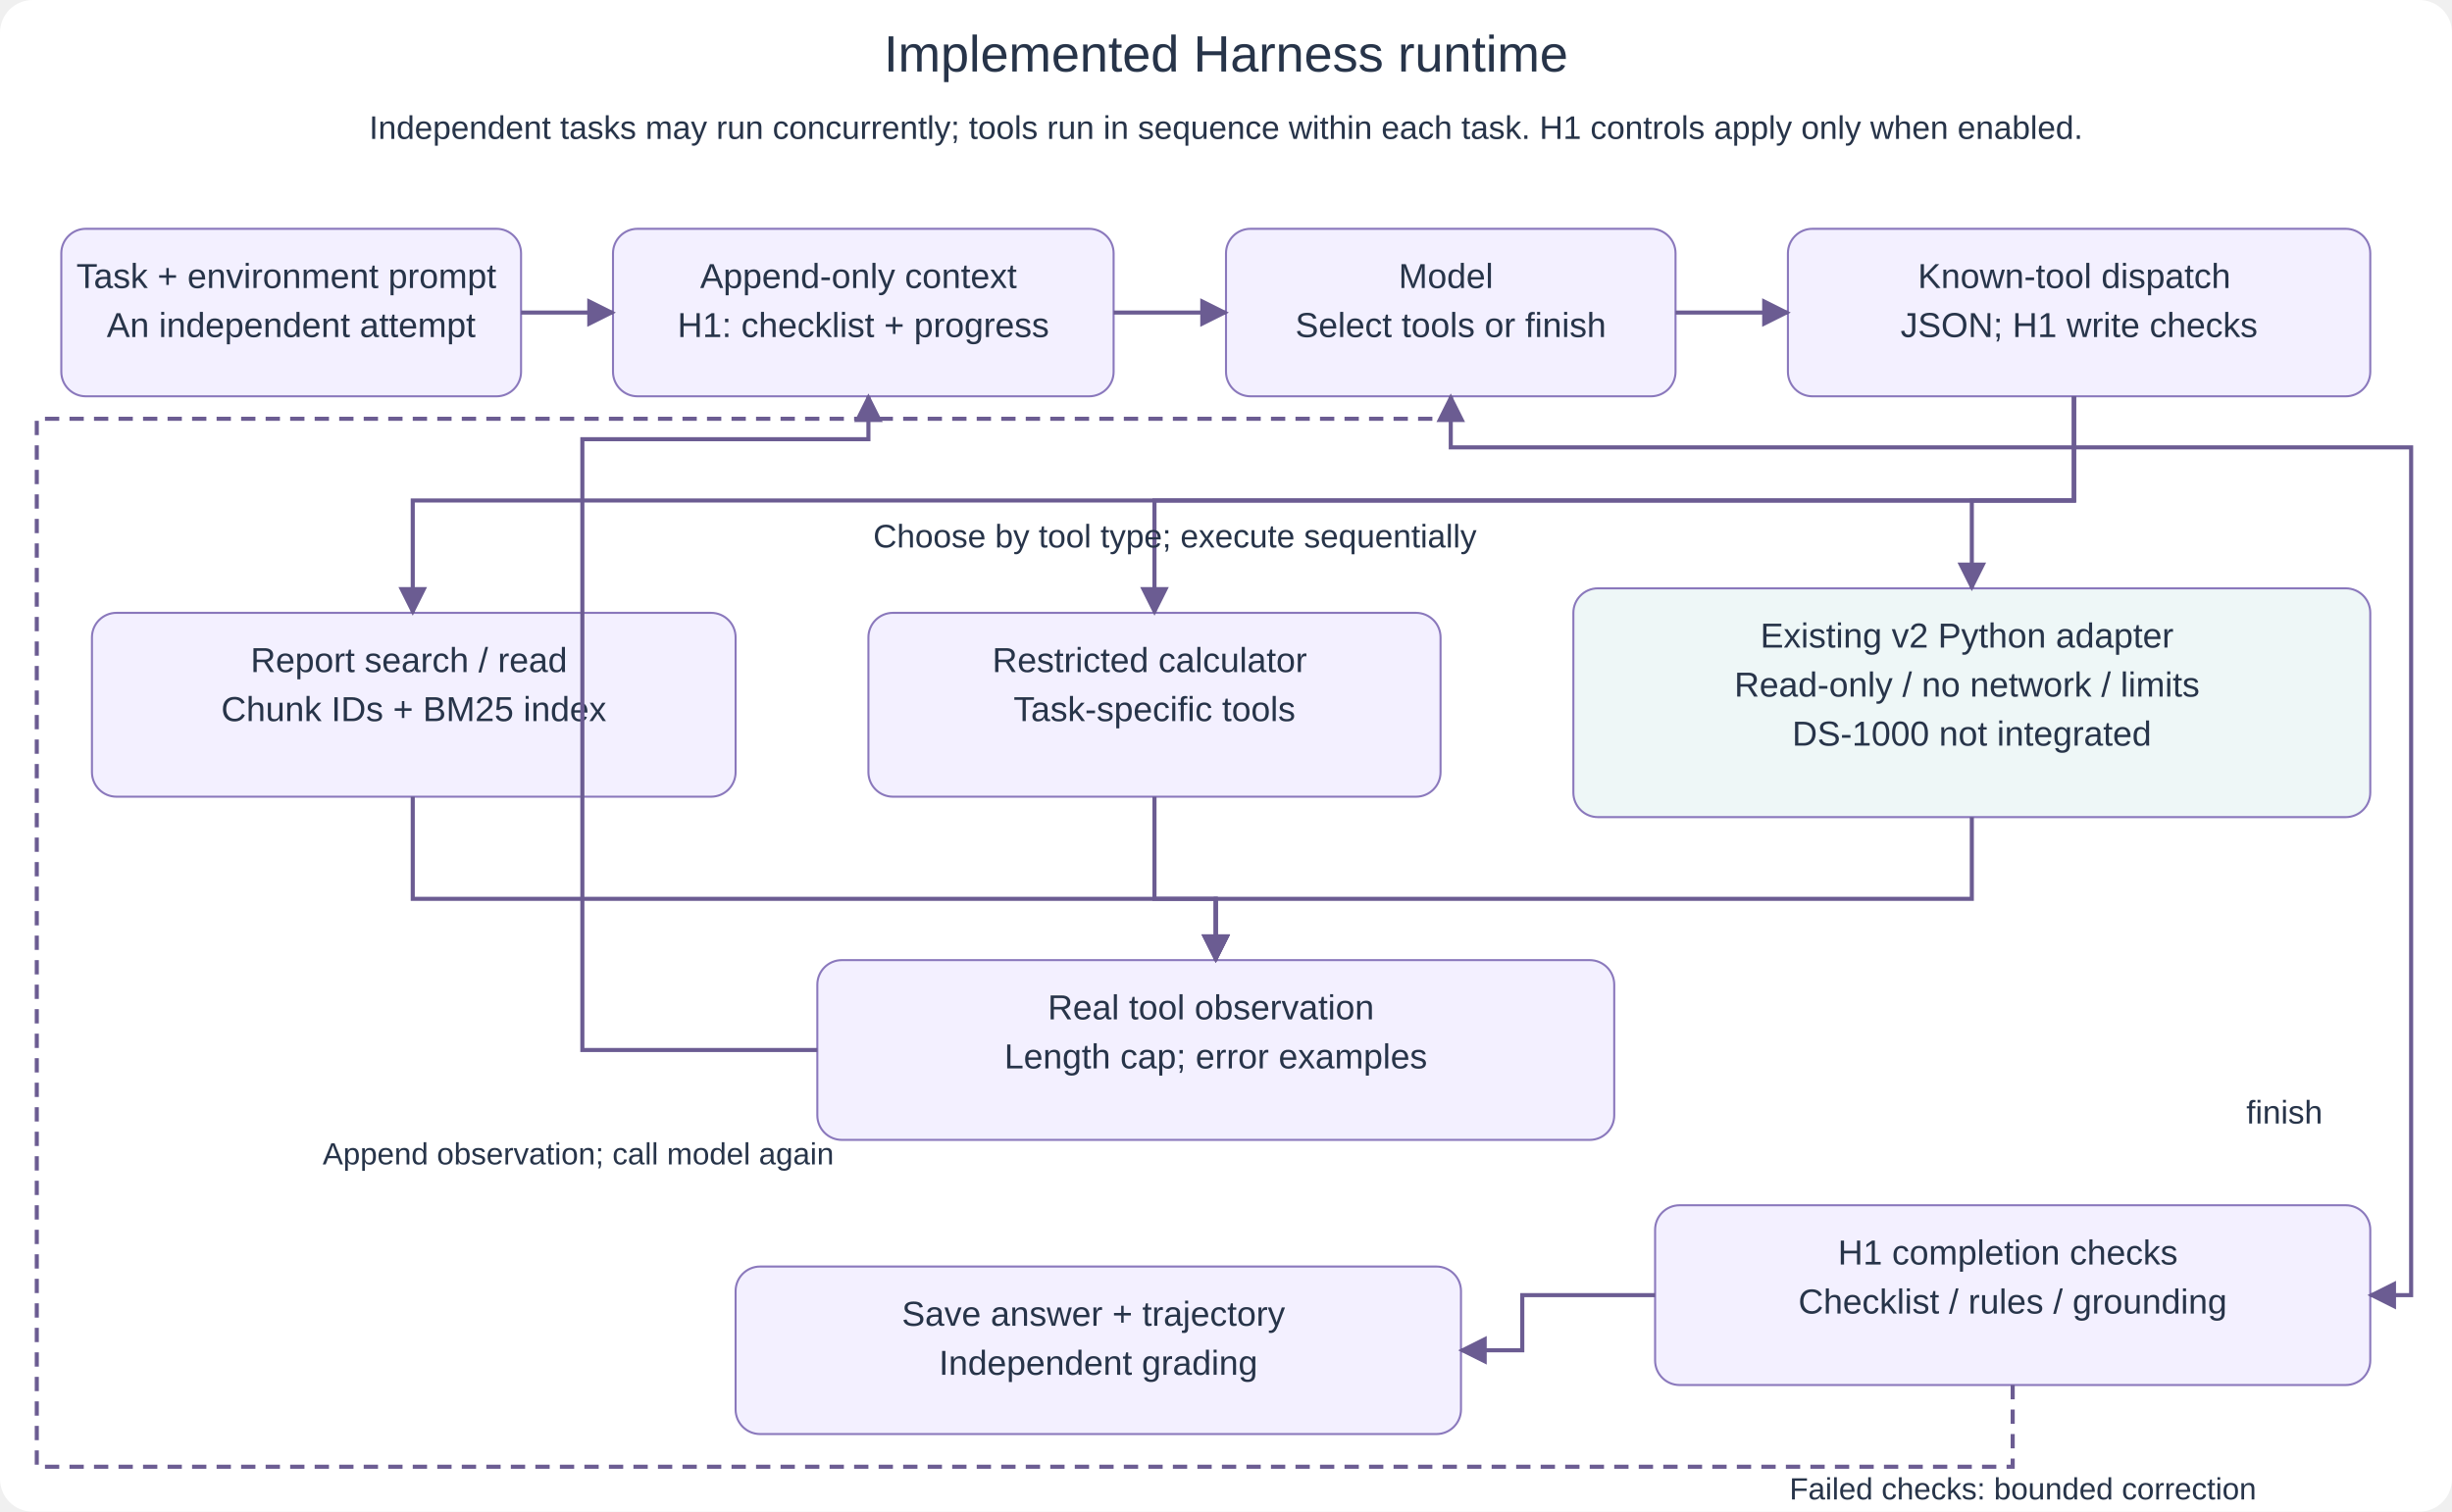
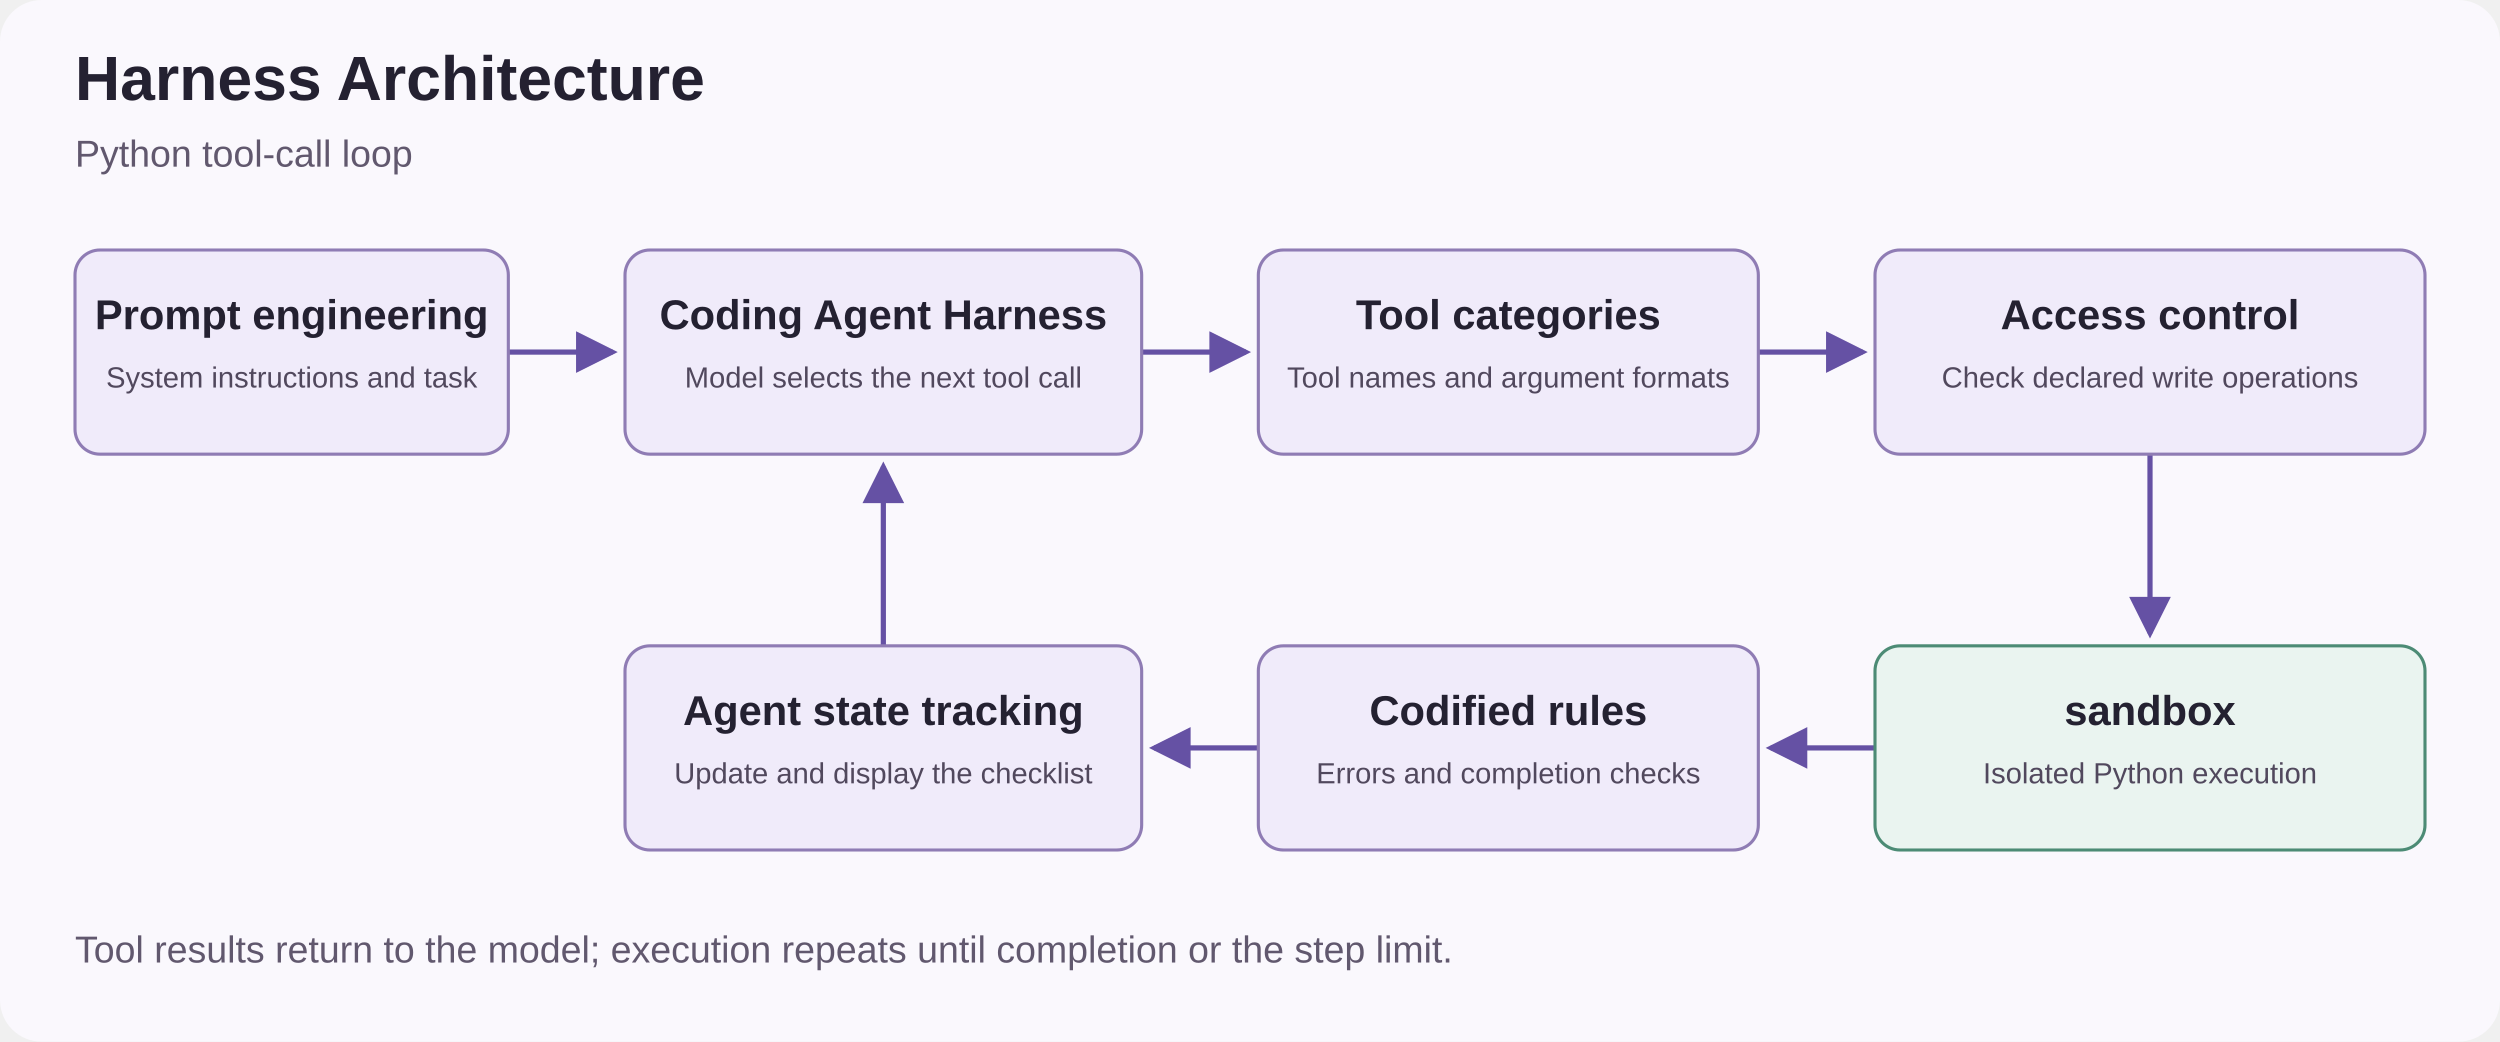
- <svg xmlns="http://www.w3.org/2000/svg" width="1200" height="740" viewBox="0 0 1200 740">
+ <svg xmlns="http://www.w3.org/2000/svg" width="1200" height="500" viewBox="0 0 1200 500" role="img" aria-labelledby="title desc">
  <defs>
-     <marker id="arrow" viewBox="0 0 10 10" refX="9" refY="5" markerWidth="7" markerHeight="7" orient="auto-start-reverse">
-       <path d="M 0 0 L 10 5 L 0 10 z" fill="#6b5c92" />
+     <marker id="arrow" markerWidth="9" markerHeight="9" refX="7" refY="4" orient="auto">
+       <path d="M0 0 L8 4 L0 8 Z" fill="#6551a4" />
    </marker>
  </defs>
-   <rect width="1200" height="740" rx="16" fill="#fff" />
-   <g font-family="Arial,Noto Sans CJK SC,sans-serif">
-     <text x="600" y="35" text-anchor="middle" font-size="25" fill="#273449">
-       <tspan x="600" dy="0">Implemented Harness runtime</tspan>
-     </text>
-     <text x="600" y="68" text-anchor="middle" font-size="16" fill="#273449">
-       <tspan x="600" dy="0">Independent tasks may run concurrently; tools run in sequence within each task. H1 controls apply only when enabled.</tspan>
-     </text>
-     <rect x="30" y="112" width="225" height="82" rx="12" fill="#f3f0ff" stroke="#8a78bc" />
-     <text x="142.5" y="141" text-anchor="middle" font-size="17" fill="#273449">
-       <tspan x="142.5" dy="0">Task + environment prompt</tspan>
-       <tspan x="142.5" dy="24">An independent attempt</tspan>
-     </text>
-     <rect x="300" y="112" width="245" height="82" rx="12" fill="#f3f0ff" stroke="#8a78bc" />
-     <text x="422.5" y="141" text-anchor="middle" font-size="17" fill="#273449">
-       <tspan x="422.5" dy="0">Append-only context</tspan>
-       <tspan x="422.5" dy="24">H1: checklist + progress</tspan>
-     </text>
-     <rect x="600" y="112" width="220" height="82" rx="12" fill="#f3f0ff" stroke="#8a78bc" />
-     <text x="710.0" y="141" text-anchor="middle" font-size="17" fill="#273449">
-       <tspan x="710.0" dy="0">Model</tspan>
-       <tspan x="710.0" dy="24">Select tools or finish</tspan>
-     </text>
-     <rect x="875" y="112" width="285" height="82" rx="12" fill="#f3f0ff" stroke="#8a78bc" />
-     <text x="1017.5" y="141" text-anchor="middle" font-size="17" fill="#273449">
-       <tspan x="1017.5" dy="0">Known-tool dispatch</tspan>
-       <tspan x="1017.5" dy="24">JSON; H1 write checks</tspan>
-     </text>
-     <path d="M255 153 H300" fill="none" stroke="#6b5c92" stroke-width="2" marker-end="url(#arrow)" />
-     <path d="M545 153 H600" fill="none" stroke="#6b5c92" stroke-width="2" marker-end="url(#arrow)" />
-     <path d="M820 153 H875" fill="none" stroke="#6b5c92" stroke-width="2" marker-end="url(#arrow)" />
-     <rect x="45" y="300" width="315" height="90" rx="12" fill="#f3f0ff" stroke="#8a78bc" />
-     <text x="202.5" y="329" text-anchor="middle" font-size="17" fill="#273449">
-       <tspan x="202.5" dy="0">Report search / read</tspan>
-       <tspan x="202.5" dy="24">Chunk IDs + BM25 index</tspan>
-     </text>
-     <rect x="425" y="300" width="280" height="90" rx="12" fill="#f3f0ff" stroke="#8a78bc" />
-     <text x="565.0" y="329" text-anchor="middle" font-size="17" fill="#273449">
-       <tspan x="565.0" dy="0">Restricted calculator</tspan>
-       <tspan x="565.0" dy="24">Task-specific tools</tspan>
-     </text>
-     <rect x="770" y="288" width="390" height="112" rx="12" fill="#eef7f7" stroke="#8a78bc" />
-     <text x="965.0" y="317" text-anchor="middle" font-size="17" fill="#273449">
-       <tspan x="965.0" dy="0">Existing v2 Python adapter</tspan>
-       <tspan x="965.0" dy="24">Read-only / no network / limits</tspan>
-       <tspan x="965.0" dy="24">DS-1000 not integrated</tspan>
-     </text>
-     <path d="M1015 194 V245 H202 V300" fill="none" stroke="#6b5c92" stroke-width="2" marker-end="url(#arrow)" />
-     <path d="M1015 194 V245 H565 V300" fill="none" stroke="#6b5c92" stroke-width="2" marker-end="url(#arrow)" />
-     <path d="M1015 194 V245 H965 V288" fill="none" stroke="#6b5c92" stroke-width="2" marker-end="url(#arrow)" />
-     <text x="575" y="268" text-anchor="middle" font-size="16" fill="#273449">
-       <tspan x="575" dy="0">Choose by tool type; execute sequentially</tspan>
-     </text>
-     <rect x="400" y="470" width="390" height="88" rx="12" fill="#f3f0ff" stroke="#8a78bc" />
-     <text x="595.0" y="499" text-anchor="middle" font-size="17" fill="#273449">
-       <tspan x="595.0" dy="0">Real tool observation</tspan>
-       <tspan x="595.0" dy="24">Length cap; error examples</tspan>
-     </text>
-     <path d="M202 390 V440 H595 V470" fill="none" stroke="#6b5c92" stroke-width="2" marker-end="url(#arrow)" />
-     <path d="M565 390 V440 H595 V470" fill="none" stroke="#6b5c92" stroke-width="2" marker-end="url(#arrow)" />
-     <path d="M965 400 V440 H595 V470" fill="none" stroke="#6b5c92" stroke-width="2" marker-end="url(#arrow)" />
-     <path d="M400 514 H285 V215 H425 V194" fill="none" stroke="#6b5c92" stroke-width="2" marker-end="url(#arrow)" />
-     <text x="283" y="570" text-anchor="middle" font-size="15" fill="#273449">
-       <tspan x="283" dy="0">Append observation; call model again</tspan>
-     </text>
-     <rect x="810" y="590" width="350" height="88" rx="12" fill="#f3f0ff" stroke="#8a78bc" />
-     <text x="985.0" y="619" text-anchor="middle" font-size="17" fill="#273449">
-       <tspan x="985.0" dy="0">H1 completion checks</tspan>
-       <tspan x="985.0" dy="24">Checklist / rules / grounding</tspan>
-     </text>
-     <rect x="360" y="620" width="355" height="82" rx="12" fill="#f3f0ff" stroke="#8a78bc" />
-     <text x="537.5" y="649" text-anchor="middle" font-size="17" fill="#273449">
-       <tspan x="537.5" dy="0">Save answer + trajectory</tspan>
-       <tspan x="537.5" dy="24">Independent grading</tspan>
-     </text>
-     <path d="M710 194 V219 H1180 V634 H1160" fill="none" stroke="#6b5c92" stroke-width="2" marker-end="url(#arrow)" />
-     <text x="1118" y="550" text-anchor="middle" font-size="16" fill="#273449">
-       <tspan x="1118" dy="0">finish</tspan>
-     </text>
-     <path d="M810 634 H745 V661 H715" fill="none" stroke="#6b5c92" stroke-width="2" marker-end="url(#arrow)" />
-     <path d="M985 678 V718 H18 V205 H710 V194" fill="none" stroke="#6b5c92" stroke-width="2" marker-end="url(#arrow)" stroke-dasharray="7 5" />
-     <text x="990" y="734" text-anchor="middle" font-size="15" fill="#273449">
-       <tspan x="990" dy="0">Failed checks: bounded correction</tspan>
-     </text>
+   <style>text{font-family:Arial,"Noto Sans CJK SC","Microsoft YaHei",sans-serif;fill:#242131}.heading{font-size:30px;font-weight:700}.subtitle{font-size:18px;fill:#61586e}.node-title{font-size:20px;font-weight:700}.node-detail{font-size:14px;fill:#51485d}.edge{fill:none;stroke:#6551a4;stroke-width:2.5;marker-end:url(#arrow)}</style>
+   <rect width="1200" height="500" rx="20" fill="#faf8fd" />
+   <text x="36" y="48" class="heading">Harness Architecture</text>
+   <text x="36" y="80" class="subtitle">Python tool-call loop</text>
+   <path class="edge" d="M244 169 H294" />
+   <path class="edge" d="M548 169 H598" />
+   <path class="edge" d="M844 169 H894" />
+   <path class="edge" d="M1032 218 V304" />
+   <path class="edge" d="M900 359 H850" />
+   <path class="edge" d="M604 359 H554" />
+   <path class="edge" d="M424 310 V224" />
+   <g class="runtime-node">
+     <rect x="36" y="120" width="208" height="98" rx="12" fill="#f0ebfa" stroke="#8f7cb4" stroke-width="1.5" />
+     <text class="node-title" x="140.0" y="158" text-anchor="middle">Prompt engineering</text>
+     <text class="node-detail" x="140.0" y="186" text-anchor="middle">System instructions and task</text>
  </g>
+   <g class="runtime-node">
+     <rect x="300" y="120" width="248" height="98" rx="12" fill="#f0ebfa" stroke="#8f7cb4" stroke-width="1.5" />
+     <text class="node-title" x="424.0" y="158" text-anchor="middle">Coding Agent Harness</text>
+     <text class="node-detail" x="424.0" y="186" text-anchor="middle">Model selects the next tool call</text>
+   </g>
+   <g class="runtime-node">
+     <rect x="604" y="120" width="240" height="98" rx="12" fill="#f0ebfa" stroke="#8f7cb4" stroke-width="1.5" />
+     <text class="node-title" x="724.0" y="158" text-anchor="middle">Tool categories</text>
+     <text class="node-detail" x="724.0" y="186" text-anchor="middle">Tool names and argument formats</text>
+   </g>
+   <g class="runtime-node">
+     <rect x="900" y="120" width="264" height="98" rx="12" fill="#f0ebfa" stroke="#8f7cb4" stroke-width="1.5" />
+     <text class="node-title" x="1032.0" y="158" text-anchor="middle">Access control</text>
+     <text class="node-detail" x="1032.0" y="186" text-anchor="middle">Check declared write operations</text>
+   </g>
+   <g class="runtime-node">
+     <rect x="900" y="310" width="264" height="98" rx="12" fill="#eaf4f0" stroke="#4c8b75" stroke-width="1.5" />
+     <text class="node-title" x="1032.0" y="348" text-anchor="middle">sandbox</text>
+     <text class="node-detail" x="1032.0" y="376" text-anchor="middle">Isolated Python execution</text>
+   </g>
+   <g class="runtime-node">
+     <rect x="604" y="310" width="240" height="98" rx="12" fill="#f0ebfa" stroke="#8f7cb4" stroke-width="1.5" />
+     <text class="node-title" x="724.0" y="348" text-anchor="middle">Codified rules</text>
+     <text class="node-detail" x="724.0" y="376" text-anchor="middle">Errors and completion checks</text>
+   </g>
+   <g class="runtime-node">
+     <rect x="300" y="310" width="248" height="98" rx="12" fill="#f0ebfa" stroke="#8f7cb4" stroke-width="1.5" />
+     <text class="node-title" x="424.0" y="348" text-anchor="middle">Agent state tracking</text>
+     <text class="node-detail" x="424.0" y="376" text-anchor="middle">Update and display the checklist</text>
+   </g>
+   <text x="36" y="462" class="subtitle">Tool results return to the model; execution repeats until completion or the step limit.</text>
</svg>
